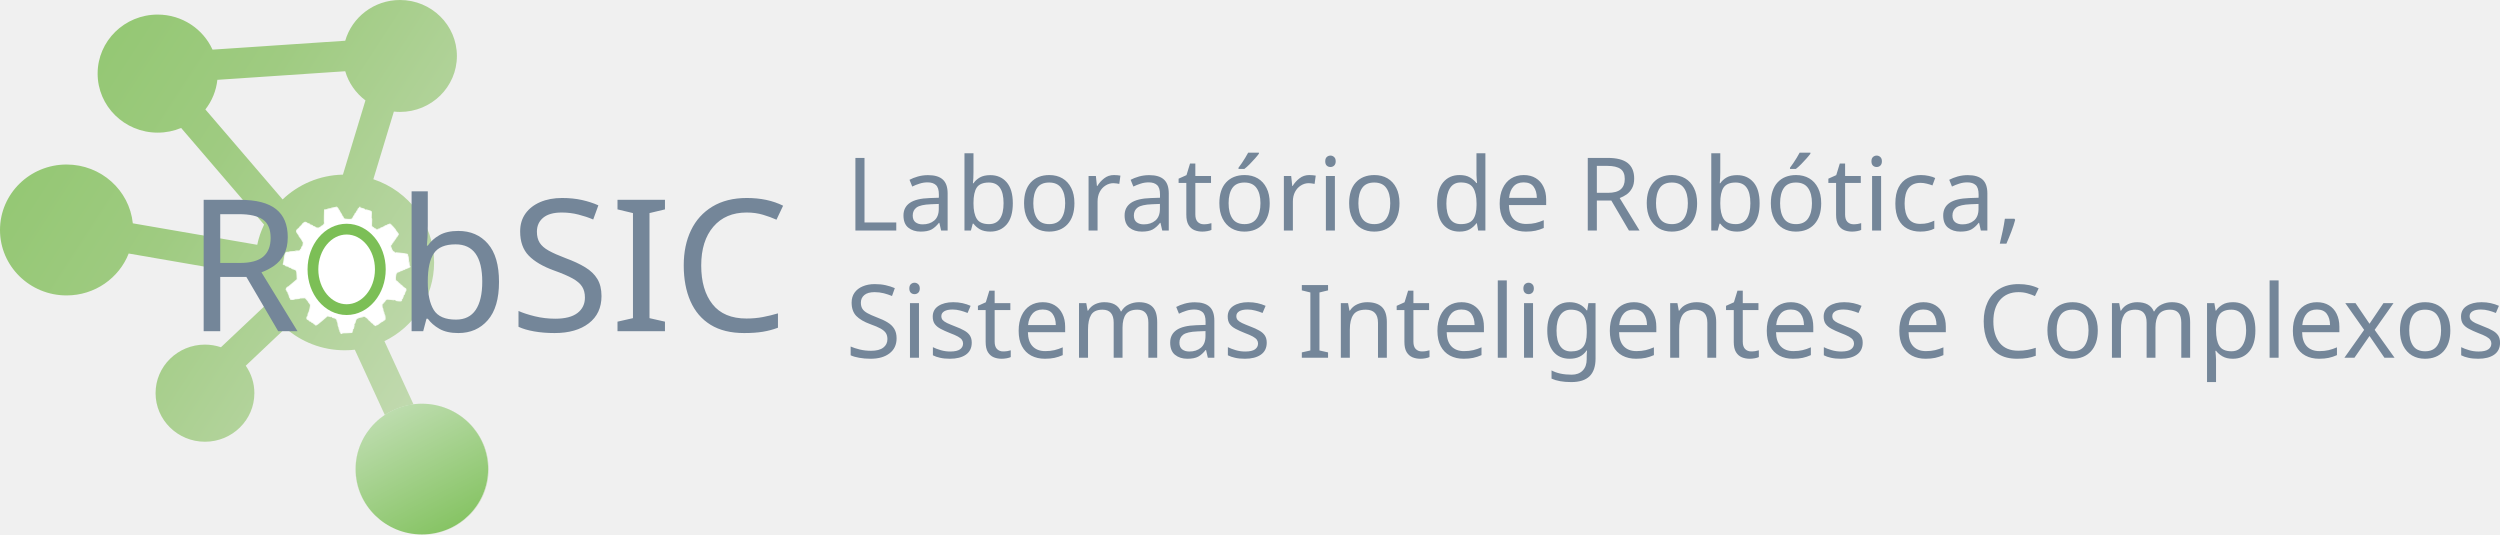
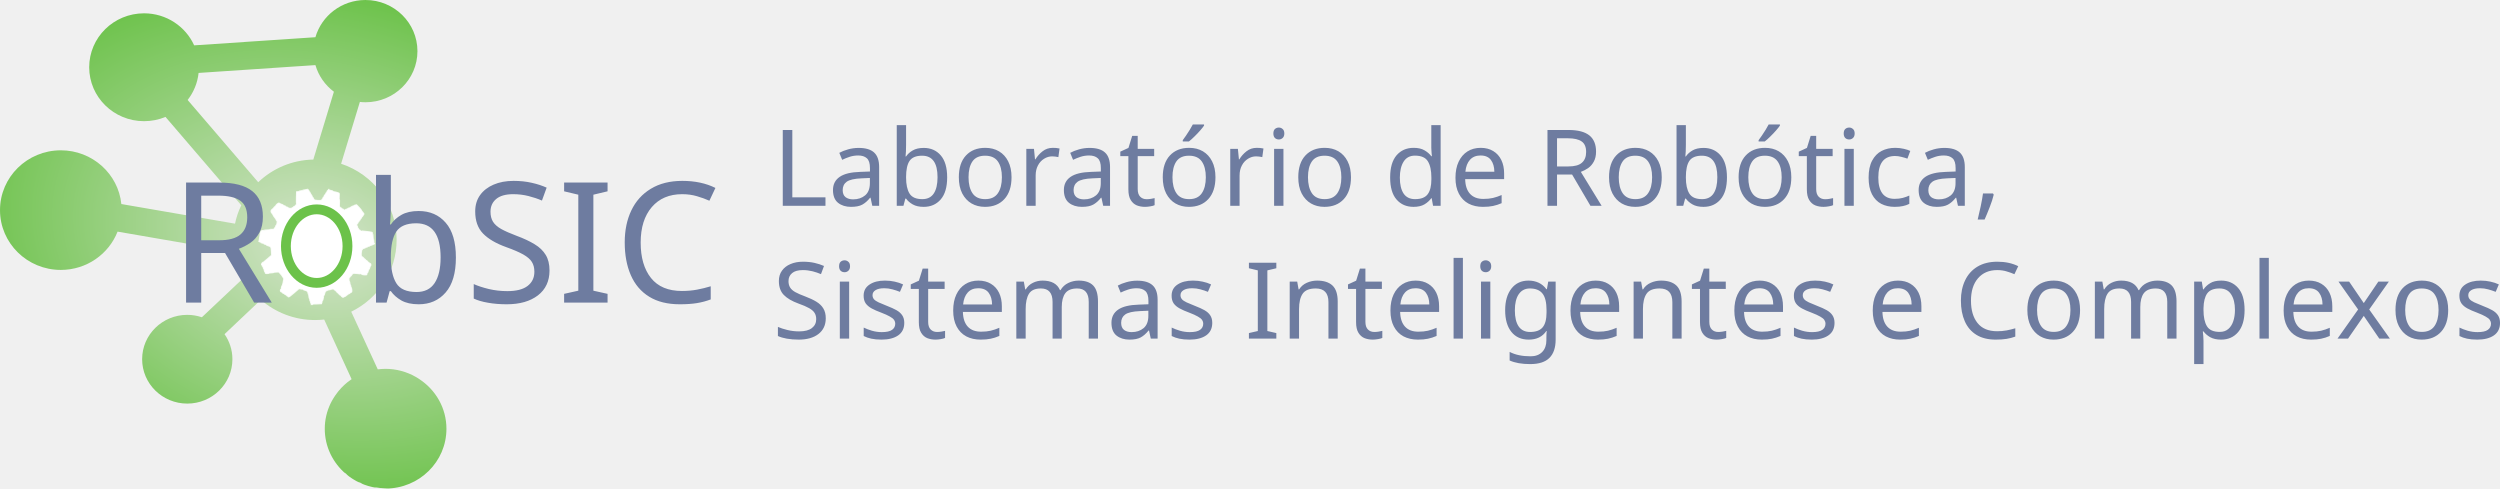
- <svg xmlns="http://www.w3.org/2000/svg" xmlns:xlink="http://www.w3.org/1999/xlink" width="485.561mm" height="103.858mm" viewBox="0 0 485.561 103.858" version="1.1" id="svg1219">
+ <svg xmlns="http://www.w3.org/2000/svg" xmlns:xlink="http://www.w3.org/1999/xlink" width="531.467mm" height="103.858mm" viewBox="0 0 531.467 103.858" version="1.1" id="svg1219">
  <defs id="defs1216">
-     <linearGradient xlink:href="#linearGradient906" id="linearGradient5483" x1="-33.486" y1="274.301" x2="562.018" y2="660.709" gradientUnits="userSpaceOnUse" spreadMethod="reflect" />
    <linearGradient id="linearGradient906">
      <stop style="stop-color:#7cbf56;stop-opacity:1;" offset="0" id="stop900" />
      <stop id="stop902" offset="0.5" style="stop-color:#9fcb81;stop-opacity:1;" />
      <stop style="stop-color:#d9e3cf;stop-opacity:1;" offset="1" id="stop904" />
    </linearGradient>
-     <linearGradient xlink:href="#linearGradient5497" id="linearGradient5503" x1="296.364" y1="392.091" x2="232.727" y2="273.909" gradientUnits="userSpaceOnUse" gradientTransform="matrix(1.033377,0,0,1.020416,141.8858,303.2454)" />
    <linearGradient id="linearGradient5497">
      <stop style="stop-color:#7cbf56;stop-opacity:1;" offset="0" id="stop5499" />
      <stop style="stop-color:#cee4c5;stop-opacity:1;" offset="1" id="stop5501" />
    </linearGradient>
+     <radialGradient xlink:href="#linearGradient911" id="radialGradient915" cx="387.734" cy="501.027" fx="387.734" fy="501.027" r="168.14" gradientTransform="matrix(0.07572303,-0.3111831,0.4417938,0.1075058,-128.2193,215.5089)" gradientUnits="userSpaceOnUse" />
+     <linearGradient id="linearGradient911">
+       <stop style="stop-color:#d6e4cd;stop-opacity:1;" offset="0" id="stop907" />
+       <stop style="stop-color:#6cc24a;stop-opacity:1;" offset="1" id="stop909" />
+     </linearGradient>
  </defs>
-   <g id="layer1" transform="translate(-54.83266,-96.57113)">
-     <g id="g7576">
-       <g id="g3244" transform="matrix(0.2822222,0,0,0.2822222,14.14086,7.243672)">
-         <path id="path2996" style="fill:url(#linearGradient5483);fill-opacity:1;stroke:none" d="m 419.464,316.515 c -17.933,0 -33.039,11.865 -37.687,28.032 l -91.344,6.125 c -6.434,-14.205 -20.912,-24.126 -37.751,-24.126 -22.816,0 -41.312,18.196 -41.312,40.626 0,22.429 18.496,40.626 41.312,40.626 5.739,0 11.191,-1.14 16.157,-3.219 l 57.094,66.531 c -2.118,4.359 -3.71,9.014 -4.719,13.874 l -85.626,-14.78 c -2.332,-22.73 -21.857,-40.468 -45.593,-40.468 -25.307,0 -45.813,20.184 -45.813,45.062 0,24.878 20.506,45.031 45.813,45.031 19.496,0 36.13,-11.973 42.75,-28.845 l 87.905,15.189 c 1.083,7.094 3.42,13.812 6.782,19.874 l -31.188,29.438 c -3.455,-1.162 -7.144,-1.813 -10.999,-1.813 -18.776,0 -34.001,14.948 -34.001,33.406 0,18.458 15.224,33.439 34.001,33.439 18.776,0 33.999,-14.981 33.999,-33.439 0,-7.002 -2.192,-13.504 -5.936,-18.875 l 27.374,-25.875 c 10.854,9.467 25.129,15.249 40.781,15.249 2.336,0 4.638,-0.126 6.907,-0.375 l 20.656,44.907 c -5.134,3.41 -9.467,7.863 -12.836,12.988 a 45.563,44.991 0 0 1 38.304,-20.63 45.563,44.991 0 0 1 1.99,0.048 c -0.613,-0.024 -1.214,-0.091 -1.833,-0.091 -1.988,0 -3.954,0.165 -5.876,0.406 l -20.032,-43.531 c 20.268,-9.883 34.188,-30.409 34.188,-54.157 0,-26.618 -17.503,-49.216 -41.812,-57.281 l 14.125,-46.562 c 1.388,0.146 2.791,0.249 4.219,0.249 21.634,0 39.157,-17.233 39.157,-38.5 0,-21.267 -17.523,-38.531 -39.157,-38.531 z m 17.021,277.998 c 0.134,0.005 0.267,0.014 0.401,0.02 a 45.563,44.991 0 0 0 -0.401,-0.02 z m 0.401,0.02 a 45.563,44.991 0 0 1 43.171,44.923 45.563,44.991 0 0 1 -45.562,44.991 45.563,44.991 0 0 1 -6.486,-0.458 c 2.175,0.311 4.381,0.526 6.643,0.526 25.307,0 45.811,-20.153 45.811,-45.031 0,-24.137 -19.316,-43.796 -43.577,-44.951 z m -8.877,89.456 a 45.563,44.991 0 0 1 -39.078,-44.533 45.563,44.991 0 0 1 7.202,-24.269 c -4.593,7.022 -7.324,15.335 -7.324,24.296 0,22.655 17.047,41.337 39.201,44.506 z M 396.133,615.187 c 0.02,-0.03 0.039,-0.061 0.059,-0.092 a 45.563,44.991 0 0 0 -0.059,0.092 z M 381.777,365.547 c 2.331,8.095 7.287,15.08 13.907,20.061 l -15.502,51.094 c -16.131,0.326 -30.716,6.78 -41.499,17.064 l -53.156,-61.937 c 4.484,-5.768 7.439,-12.767 8.249,-20.376 z m 1.062,104.905 c 15.78,0 28.563,14.043 28.563,31.375 0,17.332 -12.782,31.375 -28.563,31.375 -15.78,0 -28.594,-14.043 -28.594,-31.375 0,-17.332 12.814,-31.375 28.594,-31.375 z" />
-         <text id="text3125" y="544.456" x="272.061" style="font-style:normal;font-weight:normal;font-size:126.633px;line-height:125%;font-family:Sans;letter-spacing:0px;word-spacing:0px;fill:#748699;fill-opacity:1;stroke:none" xml:space="preserve">
-           <tspan y="544.456" x="272.061" id="tspan3127">R  bSIC</tspan>
+   <g id="layer1" transform="translate(-54.83261,-96.57131)">
+     <g id="g4131">
+       <g id="g4120">
+         <path id="path2996-3" style="fill:url(#radialGradient915);fill-opacity:1;stroke:none;stroke-width:0.282" d="m 132.523,96.572 c -5.061,0 -9.324,3.349 -10.636,7.911 l -25.779,1.729 c -1.816,-4.009 -5.902,-6.809 -10.654,-6.809 -6.439,0 -11.659,5.135 -11.659,11.465 0,6.33 5.22,11.465 11.659,11.465 1.62,0 3.158,-0.322 4.56,-0.908 l 16.113,18.777 c -0.598,1.23 -1.047,2.544 -1.332,3.916 l -24.165,-4.171 c -0.658,-6.415 -6.168,-11.421 -12.867,-11.421 -7.142,0 -12.929,5.696 -12.929,12.718 0,7.021 5.787,12.709 12.929,12.709 5.502,0 10.197,-3.379 12.065,-8.141 l 24.809,4.287 c 0.306,2.002 0.965,3.898 1.914,5.609 l -8.802,8.308 c -0.975,-0.328 -2.016,-0.512 -3.104,-0.512 -5.299,0 -9.596,4.219 -9.596,9.428 0,5.209 4.297,9.437 9.596,9.437 5.299,0 9.595,-4.228 9.595,-9.437 0,-1.976 -0.619,-3.811 -1.675,-5.327 l 7.726,-7.302 c 3.063,2.672 7.092,4.304 11.509,4.304 0.659,0 1.309,-0.035 1.949,-0.106 l 5.83,12.674 c -0.31,0.206 -0.605,0.432 -0.893,0.664 a 12.859,12.697 0 0 0 -0.656,0.565 12.859,12.697 0 0 0 -0.046,0.045 12.859,12.697 0 0 0 -0.098,0.097 c -0.156,0.149 -0.311,0.297 -0.459,0.454 a 12.859,12.697 0 0 0 -0.626,0.703 c -0.131,0.16 -0.251,0.329 -0.375,0.495 a 12.859,12.697 0 0 0 -1.344,2.201 12.859,12.697 0 0 0 -0.004,0.007 c -0.767,1.618 -1.204,3.415 -1.204,5.317 0,3.824 1.729,7.238 4.45,9.563 a 12.859,12.697 0 0 1 -0.253,-0.288 12.859,12.697 0 0 0 0.655,0.554 12.859,12.697 0 0 1 -0.354,-0.225 c 0.902,0.763 1.91,1.408 3.003,1.906 a 12.859,12.697 0 0 1 -0.356,-0.226 12.859,12.697 0 0 0 0.883,0.396 12.859,12.697 0 0 1 -0.442,-0.128 c 1.087,0.485 2.252,0.832 3.475,1.007 a 12.859,12.697 0 0 1 -0.482,-0.14 12.859,12.697 0 0 0 2.319,0.234 12.859,12.697 0 0 0 0.568,-0.04 12.859,12.697 0 0 1 -0.575,0.075 12.859,12.697 0 0 1 -1.83,-0.129 c 0.614,0.088 1.236,0.148 1.875,0.148 7.142,0 12.929,-5.688 12.929,-12.709 0,-4.43 -2.314,-8.315 -5.81,-10.587 a 12.859,12.697 0 0 0 -0.38,-0.243 c -0.104,-0.063 -0.207,-0.128 -0.313,-0.188 a 12.859,12.697 0 0 0 -6.463,-1.721 12.859,12.697 0 0 0 -1.63,0.115 l -5.644,-12.264 c 5.72,-2.789 9.649,-8.582 9.649,-15.284 0,-7.512 -4.94,-13.89 -11.8,-16.166 l 3.986,-13.141 c 0.392,0.041 0.788,0.07 1.191,0.07 6.106,0 11.051,-4.863 11.051,-10.865 0,-6.002 -4.945,-10.874 -11.051,-10.874 z m -1.063,102.702 c -0.029,-0.013 -0.057,-0.029 -0.086,-0.042 a 12.859,12.697 0 0 0 0.086,0.042 z m -3.089,-1.948 c -0.016,-0.014 -0.032,-0.028 -0.049,-0.042 a 12.859,12.697 0 0 0 0.049,0.042 z m -6.483,-86.916 c 0.658,2.284 2.057,4.256 3.925,5.662 l -4.375,14.42 c -4.552,0.092 -8.669,1.914 -11.712,4.816 L 94.723,117.827 c 1.265,-1.628 2.099,-3.603 2.328,-5.751 z m 0.3,29.606 c 4.454,0 8.061,3.963 8.061,8.855 0,4.892 -3.607,8.855 -8.061,8.855 -4.454,0 -8.07,-3.963 -8.07,-8.855 0,-4.892 3.616,-8.855 8.07,-8.855 z m 8.457,36.536 a 12.859,12.697 0 0 0 -0.066,0.035 12.859,12.697 0 0 1 0.066,-0.035 z m -6.728,11.096 a 12.859,12.697 0 0 0 -0.002,0.03 12.859,12.697 0 0 0 0.012,0.167 12.859,12.697 0 0 1 -0.019,-0.133 12.859,12.697 0 0 1 0.009,-0.065 z m 25.3,3.127 a 12.859,12.697 0 0 1 -0.071,0.321 12.859,12.697 0 0 0 0.071,-0.321 z m -24.818,0.315 a 12.859,12.697 0 0 0 0.14,0.439 12.859,12.697 0 0 1 -0.14,-0.439 z m 23.645,2.632 a 12.859,12.697 0 0 1 -0.299,0.541 12.859,12.697 0 0 0 0.299,-0.541 z m -22.231,0.563 a 12.859,12.697 0 0 0 0.381,0.573 12.859,12.697 0 0 1 -0.381,-0.573 z m 20.289,2.091 a 12.859,12.697 0 0 1 -0.563,0.556 12.859,12.697 0 0 0 0.563,-0.556 z m -2.618,2.113 a 12.859,12.697 0 0 1 -0.776,0.418 12.859,12.697 0 0 0 0.776,-0.418 z m -3.125,1.379 a 12.859,12.697 0 0 1 -0.874,0.188 12.859,12.697 0 0 0 0.874,-0.188 z" />
+         <text id="text3125" y="160.901" x="90.922" style="font-style:normal;font-weight:normal;font-size:35.739px;line-height:125%;font-family:Sans;letter-spacing:0px;word-spacing:0px;fill:#6e7ca0;fill-opacity:1;stroke:none;stroke-width:0.282" xml:space="preserve">
+           <tspan y="160.901" x="90.922" id="tspan3127" style="fill:#6e7ca0;fill-opacity:1;stroke-width:0.282">R  bSIC</tspan>
        </text>
-         <path id="path3963" d="m 378.77,545.51 c 0.016,-0.222 -0.086,-0.412 -0.227,-0.422 -0.141,-0.01 -0.305,-0.448 -0.364,-0.973 -0.059,-0.525 -0.215,-0.962 -0.346,-0.972 -0.131,-0.01 -0.217,-0.311 -0.191,-0.67 0.026,-0.359 -0.106,-0.832 -0.295,-1.051 -0.189,-0.219 -0.383,-1.033 -0.432,-1.808 -0.049,-0.775 -0.185,-1.417 -0.303,-1.426 -0.118,-0.009 -0.259,-0.418 -0.314,-0.91 -0.133,-1.181 -0.935,-1.932 -2.347,-2.198 -0.634,-0.119 -1.145,-0.312 -1.136,-0.429 0.009,-0.117 -0.753,-0.353 -1.693,-0.524 l -1.709,-0.312 -3.708,3.212 c -2.481,2.149 -3.861,3.168 -4.171,3.079 -0.255,-0.073 -0.455,-0.244 -0.445,-0.381 0.01,-0.137 -0.167,-0.263 -0.393,-0.28 -0.226,-0.017 -0.466,-0.209 -0.532,-0.428 -0.066,-0.219 -0.467,-0.501 -0.891,-0.628 -0.424,-0.127 -0.764,-0.332 -0.755,-0.456 0.009,-0.124 -0.34,-0.333 -0.777,-0.463 -0.436,-0.13 -0.785,-0.354 -0.774,-0.498 0.011,-0.144 -0.334,-0.415 -0.766,-0.602 -0.63,-0.273 -0.774,-0.496 -0.728,-1.121 0.032,-0.429 0.162,-0.772 0.289,-0.763 0.127,0.009 0.352,-0.603 0.499,-1.362 0.147,-0.758 0.377,-1.441 0.51,-1.516 0.27,-0.154 1.122,-3.502 1.217,-4.785 0.044,-0.591 -0.187,-1.106 -0.812,-1.81 -0.48,-0.541 -0.866,-1.077 -0.858,-1.192 0.008,-0.115 -0.459,-0.721 -1.038,-1.347 l -1.053,-1.139 -1.764,0.05 c -0.97,0.028 -1.835,0.144 -1.922,0.258 -0.087,0.115 -0.89,0.244 -1.786,0.287 -0.895,0.043 -1.695,0.165 -1.777,0.269 -0.082,0.105 -0.741,0.225 -1.464,0.268 -1.165,0.069 -1.327,0.015 -1.416,-0.468 -0.055,-0.3 -0.192,-0.553 -0.303,-0.561 -0.111,-0.008 -0.315,-0.571 -0.452,-1.25 -0.137,-0.679 -0.345,-1.242 -0.462,-1.25 -0.117,-0.009 -0.264,-0.374 -0.327,-0.812 -0.063,-0.438 -0.283,-0.876 -0.49,-0.974 -0.207,-0.097 -0.362,-0.362 -0.345,-0.589 0.017,-0.226 -0.091,-0.421 -0.238,-0.431 -0.432,-0.032 -0.234,-1.045 0.313,-1.595 0.277,-0.279 0.607,-0.499 0.733,-0.489 0.127,0.009 1.603,-1.161 3.28,-2.6 l 3.049,-2.617 -0.142,-2.89 c -0.166,-3.386 -0.394,-3.782 -2.52,-4.374 -0.795,-0.222 -1.438,-0.502 -1.429,-0.623 0.009,-0.121 -0.401,-0.33 -0.912,-0.466 -0.51,-0.135 -0.921,-0.34 -0.912,-0.454 0.008,-0.115 -0.523,-0.33 -1.181,-0.479 -0.658,-0.149 -1.189,-0.375 -1.179,-0.502 0.009,-0.127 -0.356,-0.342 -0.811,-0.478 -0.456,-0.136 -0.704,-0.316 -0.551,-0.4 0.152,-0.084 0.472,-1.655 0.71,-3.49 0.238,-1.835 0.532,-3.395 0.654,-3.465 0.122,-0.07 0.315,-0.334 0.429,-0.586 0.145,-0.318 0.499,-0.436 1.158,-0.387 0.522,0.039 0.957,-0.035 0.967,-0.164 0.01,-0.129 0.991,-0.247 2.182,-0.263 1.19,-0.016 2.173,-0.141 2.183,-0.279 0.01,-0.138 0.472,-0.218 1.027,-0.18 1.559,0.109 2.229,-0.107 2.456,-0.793 0.114,-0.345 0.302,-0.621 0.418,-0.613 0.115,0.009 0.318,-0.393 0.451,-0.893 0.132,-0.5 0.377,-0.943 0.543,-0.985 0.166,-0.042 0.41,-0.708 0.542,-1.48 0.204,-1.192 0.16,-1.491 -0.293,-1.98 -0.294,-0.317 -0.525,-0.688 -0.515,-0.825 0.01,-0.137 -0.313,-0.673 -0.718,-1.191 -1.284,-1.642 -1.483,-1.938 -1.466,-2.174 0.009,-0.127 -0.381,-0.721 -0.868,-1.32 -1.041,-1.281 -0.944,-2.03 0.393,-3.039 0.464,-0.35 0.851,-0.735 0.86,-0.855 0.009,-0.12 0.405,-0.546 0.881,-0.947 0.476,-0.401 0.873,-0.844 0.884,-0.986 0.01,-0.141 0.428,-0.61 0.928,-1.041 0.723,-0.623 1.049,-0.737 1.593,-0.557 0.376,0.124 0.739,0.325 0.805,0.445 0.067,0.12 0.569,0.336 1.116,0.479 0.547,0.143 0.986,0.37 0.976,0.504 -0.01,0.134 0.399,0.355 0.91,0.49 0.51,0.135 0.921,0.344 0.912,0.464 -0.009,0.12 0.371,0.332 0.844,0.472 0.473,0.14 0.924,0.374 1.004,0.522 0.258,0.479 2.217,0.743 2.667,0.359 0.227,-0.193 0.63,-0.416 0.896,-0.495 0.266,-0.079 0.493,-0.268 0.504,-0.421 0.011,-0.152 0.172,-0.268 0.357,-0.257 0.399,0.023 1.631,-1.047 1.661,-1.442 0.011,-0.152 0.176,-0.326 0.366,-0.387 0.253,-0.082 0.269,-0.177 0.058,-0.356 -0.179,-0.152 -0.24,-1.891 -0.162,-4.609 l 0.125,-4.365 0.984,-0.11 c 0.541,-0.061 0.992,-0.21 1.001,-0.333 0.009,-0.122 0.567,-0.264 1.239,-0.314 0.673,-0.051 1.23,-0.186 1.238,-0.301 0.009,-0.115 0.813,-0.307 1.788,-0.427 0.975,-0.12 1.78,-0.311 1.788,-0.425 0.008,-0.114 0.297,0.096 0.641,0.466 0.344,0.37 0.616,0.81 0.603,0.978 -0.012,0.168 0.078,0.313 0.201,0.322 0.123,0.009 0.37,0.362 0.55,0.784 0.346,0.814 0.422,0.942 1.185,2.021 0.267,0.377 0.474,0.835 0.46,1.019 -0.013,0.183 0.152,0.416 0.367,0.518 0.215,0.101 0.383,0.308 0.371,0.46 -0.011,0.151 0.221,0.598 0.516,0.993 0.493,0.659 0.719,0.731 2.79,0.884 2.338,0.173 3.314,-0.032 3.364,-0.707 0.016,-0.217 0.14,-0.386 0.277,-0.375 0.136,0.01 0.354,-0.339 0.484,-0.775 0.13,-0.436 0.338,-0.786 0.463,-0.777 0.124,0.009 0.335,-0.348 0.468,-0.795 0.133,-0.446 0.409,-0.862 0.614,-0.923 0.204,-0.062 0.475,-0.459 0.602,-0.883 0.127,-0.424 0.332,-0.764 0.456,-0.755 0.124,0.009 0.333,-0.34 0.463,-0.777 0.13,-0.436 0.352,-0.785 0.493,-0.774 0.141,0.01 0.386,-0.245 0.544,-0.568 0.2,-0.408 0.283,-0.451 0.272,-0.142 -0.012,0.341 0.36,0.517 1.583,0.752 0.879,0.168 1.592,0.401 1.584,0.516 -0.009,0.115 0.971,0.437 2.177,0.714 1.206,0.278 2.272,0.645 2.368,0.816 0.097,0.171 0.104,1.309 0.016,2.529 -0.094,1.297 -0.048,2.226 0.109,2.238 0.16,0.012 0.193,1.047 0.081,2.563 -0.168,2.27 -0.129,2.607 0.36,3.135 0.301,0.325 0.706,0.603 0.9,0.618 0.194,0.014 0.344,0.137 0.334,0.274 -0.01,0.136 0.339,0.354 0.775,0.484 0.436,0.13 0.785,0.348 0.775,0.484 -0.01,0.136 0.284,0.27 0.654,0.297 0.37,0.027 0.68,-0.062 0.69,-0.198 0.01,-0.136 0.377,-0.299 0.815,-0.362 0.438,-0.063 0.871,-0.272 0.962,-0.465 0.091,-0.193 0.542,-0.405 1.003,-0.471 0.461,-0.066 0.846,-0.232 0.856,-0.368 0.01,-0.136 0.204,-0.234 0.43,-0.217 0.226,0.017 0.491,-0.139 0.589,-0.345 0.097,-0.207 0.536,-0.427 0.974,-0.49 0.438,-0.063 0.804,-0.213 0.813,-0.333 0.009,-0.12 0.354,-0.277 0.766,-0.349 0.413,-0.072 0.837,-0.25 0.943,-0.397 0.187,-0.258 4.251,4.202 4.22,4.629 -0.009,0.115 0.182,0.416 0.424,0.668 0.849,0.888 1.342,1.755 1.081,1.903 -0.144,0.082 -0.463,0.529 -0.707,0.994 -0.245,0.465 -0.536,0.839 -0.648,0.831 -0.112,-0.008 -0.215,0.148 -0.23,0.347 -0.015,0.199 -0.289,0.623 -0.61,0.942 -0.321,0.319 -0.595,0.743 -0.61,0.942 -0.015,0.199 -0.145,0.353 -0.29,0.343 -0.145,-0.011 -0.362,0.277 -0.482,0.64 -0.12,0.363 -0.313,0.653 -0.429,0.644 -0.116,-0.009 -0.309,0.281 -0.429,0.644 -0.12,0.363 -0.337,0.651 -0.482,0.64 -0.145,-0.011 -0.295,0.404 -0.333,0.921 -0.038,0.517 0.042,0.949 0.178,0.959 0.136,0.01 0.3,0.387 0.365,0.838 0.065,0.451 0.221,0.827 0.347,0.836 0.126,0.009 0.288,0.264 0.36,0.567 0.072,0.302 0.42,0.645 0.773,0.762 0.353,0.117 0.634,0.32 0.624,0.452 -0.01,0.132 1.041,0.319 2.334,0.415 1.294,0.096 3.344,0.327 4.557,0.512 2.088,0.319 2.202,0.37 2.158,0.969 -0.026,0.348 0.062,0.64 0.195,0.65 0.133,0.01 0.264,0.871 0.291,1.913 0.028,1.043 0.147,1.903 0.265,1.912 0.118,0.009 0.246,0.748 0.283,1.643 0.052,1.251 0.17,1.636 0.512,1.666 0.244,0.021 0.005,0.211 -0.531,0.422 -0.536,0.211 -1.042,0.465 -1.126,0.565 -0.083,0.1 -0.489,0.24 -0.901,0.312 -0.413,0.072 -0.757,0.229 -0.766,0.349 -0.009,0.12 -0.385,0.271 -0.836,0.336 -0.451,0.065 -0.827,0.219 -0.836,0.344 -0.009,0.124 -0.385,0.279 -0.836,0.344 -0.451,0.065 -0.827,0.224 -0.837,0.354 -0.01,0.13 -0.512,0.346 -1.117,0.479 -0.604,0.133 -1.11,0.395 -1.124,0.581 -0.014,0.186 -0.17,0.375 -0.348,0.42 -0.386,0.098 -0.852,2.975 -0.701,4.323 0.071,0.631 0.291,1.022 0.66,1.17 0.305,0.122 0.848,0.571 1.208,0.999 0.36,0.427 0.857,0.872 1.104,0.988 0.247,0.116 0.44,0.337 0.429,0.489 -0.011,0.152 0.162,0.291 0.385,0.307 0.223,0.017 0.595,0.287 0.826,0.602 0.231,0.314 0.515,0.579 0.63,0.587 0.115,0.009 0.433,0.275 0.707,0.593 0.274,0.318 0.679,0.591 0.901,0.607 0.531,0.039 0.532,1.604 0.001,1.892 -0.12,0.065 -0.343,0.627 -0.494,1.247 -0.151,0.621 -0.366,1.122 -0.478,1.113 -0.111,-0.008 -0.411,0.639 -0.666,1.437 -0.255,0.799 -0.566,1.445 -0.69,1.436 -0.124,-0.009 -0.248,0.286 -0.276,0.655 -0.048,0.652 -0.105,0.668 -1.909,0.535 -1.023,-0.075 -1.891,-0.255 -1.93,-0.399 -0.039,-0.144 -1.459,-0.401 -3.156,-0.571 -2.858,-0.287 -3.131,-0.27 -3.706,0.226 -0.342,0.295 -0.716,0.773 -0.832,1.062 -0.116,0.29 -0.393,0.581 -0.615,0.648 -0.222,0.067 -0.417,0.294 -0.432,0.505 -0.016,0.211 -0.231,0.444 -0.478,0.518 -0.36,0.108 -0.443,0.41 -0.419,1.513 0.017,0.758 0.156,1.469 0.31,1.581 0.154,0.111 0.323,0.719 0.377,1.35 0.054,0.631 0.198,1.155 0.32,1.164 0.122,0.009 0.27,0.446 0.329,0.97 0.059,0.525 0.192,0.96 0.295,0.968 0.314,0.023 0.689,2.692 0.459,3.265 -0.118,0.295 -0.392,0.523 -0.608,0.507 -0.216,-0.016 -0.474,0.143 -0.573,0.353 -0.099,0.21 -0.422,0.44 -0.719,0.51 -0.475,0.113 -0.919,0.419 -2.831,1.948 -0.25,0.2 -0.587,0.354 -0.749,0.342 -0.162,-0.012 -0.498,0.154 -0.748,0.369 -0.249,0.215 -0.444,0.262 -0.432,0.103 0.012,-0.158 -0.159,-0.301 -0.38,-0.318 -0.221,-0.016 -0.534,-0.283 -0.697,-0.592 -0.163,-0.309 -0.439,-0.573 -0.614,-0.586 -0.175,-0.013 -0.654,-0.413 -1.065,-0.889 -0.411,-0.476 -0.848,-0.873 -0.971,-0.883 -0.123,-0.009 -0.538,-0.455 -0.922,-0.992 -0.384,-0.536 -0.983,-1.07 -1.33,-1.185 -0.347,-0.115 -0.623,-0.328 -0.612,-0.473 0.011,-0.145 -0.404,-0.295 -0.921,-0.333 -0.517,-0.038 -0.948,0.027 -0.957,0.146 -0.009,0.118 -0.753,0.311 -1.653,0.429 -0.901,0.118 -1.646,0.33 -1.657,0.472 -0.011,0.142 -0.174,0.247 -0.363,0.233 -0.637,-0.047 -1.381,1.012 -1.637,2.332 -0.14,0.721 -0.344,1.305 -0.454,1.297 -0.11,-0.008 -0.352,0.886 -0.538,1.987 -0.186,1.101 -0.433,1.995 -0.548,1.987 -0.116,-0.009 -0.313,0.473 -0.439,1.071 -0.126,0.598 -0.288,1.138 -0.362,1.202 -0.073,0.063 -1.57,0.105 -3.326,0.093 -2.013,-0.014 -3.24,0.091 -3.32,0.283 -0.186,0.446 -0.894,0.318 -0.859,-0.155 z m 6.925,-17.151 c 0.093,-0.123 0.75,-0.265 1.46,-0.317 0.71,-0.052 1.297,-0.183 1.305,-0.292 0.008,-0.109 0.752,-0.295 1.652,-0.413 0.901,-0.118 1.645,-0.321 1.655,-0.451 0.01,-0.13 0.376,-0.288 0.814,-0.351 0.438,-0.063 0.876,-0.283 0.974,-0.49 0.097,-0.207 0.362,-0.362 0.589,-0.345 0.226,0.017 0.421,-0.091 0.432,-0.238 0.011,-0.148 0.205,-0.255 0.431,-0.238 0.226,0.017 0.493,-0.141 0.591,-0.351 0.099,-0.21 0.442,-0.444 0.762,-0.52 0.542,-0.129 5.646,-4.352 5.671,-4.693 0.006,-0.085 0.273,-0.396 0.592,-0.692 0.319,-0.296 0.591,-0.683 0.604,-0.861 0.013,-0.178 0.21,-0.38 0.439,-0.449 0.228,-0.069 0.428,-0.31 0.445,-0.537 0.017,-0.226 0.142,-0.403 0.278,-0.393 0.136,0.01 0.354,-0.339 0.484,-0.775 0.13,-0.436 0.343,-0.786 0.472,-0.776 0.129,0.01 0.346,-0.4 0.481,-0.91 0.135,-0.51 0.34,-0.921 0.454,-0.912 0.115,0.008 0.33,-0.523 0.479,-1.181 0.149,-0.658 0.366,-1.189 0.482,-1.181 0.327,0.024 1.139,-4.1 1.337,-6.793 0.203,-2.758 0.045,-7.227 -0.263,-7.453 -0.113,-0.083 -0.258,-0.611 -0.321,-1.172 -0.063,-0.562 -0.212,-1.029 -0.332,-1.037 -0.12,-0.009 -0.27,-0.385 -0.335,-0.836 -0.065,-0.451 -0.219,-0.827 -0.344,-0.836 -0.124,-0.009 -0.279,-0.385 -0.344,-0.836 -0.065,-0.451 -0.216,-0.827 -0.336,-0.836 -0.12,-0.009 -0.272,-0.327 -0.339,-0.708 -0.066,-0.38 -0.341,-0.948 -0.612,-1.261 -0.27,-0.314 -0.48,-0.731 -0.465,-0.928 0.015,-0.197 -0.264,-0.542 -0.619,-0.767 -0.355,-0.225 -0.634,-0.558 -0.621,-0.74 0.03,-0.406 -2.349,-3.263 -2.741,-3.292 -0.156,-0.011 -0.541,-0.344 -0.856,-0.739 -0.315,-0.395 -0.706,-0.728 -0.869,-0.74 -0.163,-0.012 -0.407,-0.273 -0.544,-0.581 -0.136,-0.307 -0.425,-0.572 -0.642,-0.588 -0.217,-0.016 -0.386,-0.131 -0.377,-0.255 0.009,-0.124 -0.456,-0.407 -1.035,-0.628 -0.578,-0.221 -1.044,-0.504 -1.035,-0.63 0.009,-0.125 -0.401,-0.339 -0.911,-0.474 -0.51,-0.135 -0.92,-0.351 -0.911,-0.479 0.009,-0.128 -0.491,-0.357 -1.111,-0.508 -0.621,-0.151 -1.188,-0.386 -1.26,-0.521 -0.073,-0.135 -0.876,-0.379 -1.784,-0.543 -0.909,-0.163 -1.645,-0.401 -1.635,-0.528 0.009,-0.127 -1.556,-0.347 -3.478,-0.489 -1.922,-0.142 -3.502,-0.155 -3.512,-0.028 -0.009,0.127 -0.895,0.247 -1.968,0.267 -1.073,0.02 -2.024,0.139 -2.115,0.263 -0.09,0.124 -0.624,0.278 -1.185,0.341 -0.562,0.063 -1.029,0.212 -1.037,0.332 -0.009,0.12 -0.385,0.27 -0.836,0.335 -0.451,0.065 -0.827,0.213 -0.835,0.33 -0.009,0.117 -0.571,0.325 -1.25,0.462 -0.679,0.137 -1.243,0.358 -1.253,0.492 -0.01,0.133 -0.236,0.307 -0.502,0.387 -0.528,0.158 -0.741,0.294 -2.186,1.398 -1.626,1.241 -2.02,1.5 -2.51,1.648 -0.259,0.078 -0.485,0.322 -0.501,0.541 -0.016,0.219 -0.483,0.779 -1.038,1.243 -0.555,0.464 -1.015,0.928 -1.022,1.032 -0.008,0.103 -0.328,0.438 -0.712,0.745 -0.384,0.307 -0.807,0.887 -0.941,1.291 -0.134,0.403 -0.406,0.783 -0.605,0.843 -0.199,0.06 -0.466,0.456 -0.592,0.88 -0.127,0.424 -0.336,0.763 -0.465,0.754 -0.129,-0.01 -0.346,0.4 -0.481,0.91 -0.135,0.51 -0.343,0.921 -0.461,0.912 -0.118,-0.009 -0.339,0.492 -0.491,1.112 -0.151,0.621 -0.378,1.184 -0.503,1.251 -0.125,0.068 -0.489,1.642 -0.808,3.499 -0.447,2.595 -0.561,4.082 -0.496,6.428 0.047,1.679 0.187,3.128 0.312,3.221 0.125,0.093 0.267,0.811 0.315,1.595 0.048,0.784 0.195,1.433 0.326,1.443 0.131,0.01 0.292,0.326 0.357,0.702 0.065,0.376 0.217,0.692 0.337,0.701 0.12,0.009 0.271,0.385 0.336,0.836 0.065,0.451 0.219,0.827 0.344,0.836 0.124,0.009 0.28,0.394 0.346,0.855 0.066,0.461 0.285,0.916 0.487,1.011 0.202,0.095 0.355,0.343 0.339,0.55 -0.015,0.207 0.199,0.602 0.476,0.877 0.277,0.275 0.496,0.599 0.487,0.72 -0.024,0.322 3.876,4.81 4.2,4.834 0.152,0.011 0.417,0.257 0.59,0.545 0.173,0.289 0.58,0.631 0.905,0.761 0.325,0.13 0.583,0.339 0.574,0.465 -0.009,0.126 0.33,0.333 0.754,0.459 0.424,0.127 0.825,0.409 0.891,0.628 0.066,0.219 0.305,0.411 0.532,0.428 0.226,0.017 0.404,0.132 0.395,0.256 -0.009,0.124 0.667,0.441 1.502,0.703 0.835,0.263 1.581,0.584 1.657,0.713 0.076,0.13 0.759,0.356 1.517,0.503 0.758,0.147 1.372,0.365 1.363,0.484 -0.009,0.119 0.555,0.313 1.252,0.431 1.963,0.332 8.754,0.59 8.944,0.34 z" style="fill:#ffffff;fill-opacity:1;stroke:#ffffff;stroke-opacity:0.825" />
-         <ellipse ry="27.7" rx="23.194" cy="501.904" cx="382.737" id="path3965" style="fill:#ffffff;fill-opacity:1;stroke:#7cbf56;stroke-width:7.406;stroke-miterlimit:4;stroke-dasharray:none;stroke-opacity:1" />
-         <ellipse cy="639.333" cx="434.519" id="path5495" style="fill:url(#linearGradient5503);fill-opacity:1;stroke:none;stroke-width:1.027" rx="45.563" ry="44.991" />
+         <path id="path3963" d="m 121.038,161.199 c 0.005,-0.063 -0.024,-0.116 -0.064,-0.119 -0.04,-0.003 -0.086,-0.126 -0.103,-0.275 -0.017,-0.148 -0.06,-0.271 -0.098,-0.274 -0.037,-0.003 -0.061,-0.088 -0.054,-0.189 0.007,-0.101 -0.03,-0.235 -0.083,-0.297 -0.053,-0.062 -0.108,-0.291 -0.122,-0.51 -0.014,-0.219 -0.052,-0.4 -0.085,-0.402 -0.033,-0.003 -0.073,-0.118 -0.089,-0.257 -0.037,-0.333 -0.264,-0.545 -0.662,-0.62 -0.179,-0.034 -0.323,-0.088 -0.321,-0.121 0.003,-0.033 -0.213,-0.1 -0.478,-0.148 l -0.482,-0.088 -1.046,0.906 c -0.7,0.606 -1.09,0.894 -1.177,0.869 -0.072,-0.021 -0.128,-0.069 -0.126,-0.108 0.003,-0.039 -0.047,-0.074 -0.111,-0.079 -0.064,-0.005 -0.131,-0.059 -0.15,-0.121 -0.019,-0.062 -0.132,-0.141 -0.251,-0.177 -0.12,-0.036 -0.216,-0.094 -0.213,-0.129 0.003,-0.035 -0.096,-0.094 -0.219,-0.131 -0.123,-0.037 -0.221,-0.1 -0.218,-0.141 0.003,-0.041 -0.094,-0.117 -0.216,-0.17 -0.178,-0.077 -0.218,-0.14 -0.205,-0.316 0.009,-0.121 0.046,-0.218 0.082,-0.215 0.036,0.003 0.099,-0.17 0.141,-0.384 0.042,-0.214 0.106,-0.407 0.144,-0.428 0.076,-0.043 0.317,-0.988 0.343,-1.35 0.012,-0.167 -0.053,-0.312 -0.229,-0.511 -0.136,-0.153 -0.245,-0.304 -0.242,-0.336 0.002,-0.032 -0.129,-0.203 -0.293,-0.38 l -0.297,-0.321 -0.498,0.014 c -0.274,0.008 -0.518,0.041 -0.542,0.073 -0.025,0.032 -0.251,0.069 -0.504,0.081 -0.253,0.012 -0.478,0.046 -0.501,0.076 -0.023,0.029 -0.209,0.064 -0.413,0.076 -0.329,0.019 -0.374,0.004 -0.4,-0.132 -0.016,-0.085 -0.054,-0.156 -0.086,-0.158 -0.031,-0.002 -0.089,-0.161 -0.128,-0.353 -0.039,-0.192 -0.097,-0.35 -0.13,-0.353 -0.033,-0.003 -0.074,-0.106 -0.092,-0.229 -0.018,-0.124 -0.08,-0.247 -0.138,-0.275 -0.058,-0.028 -0.102,-0.102 -0.098,-0.166 0.005,-0.064 -0.026,-0.119 -0.067,-0.122 -0.122,-0.009 -0.066,-0.295 0.088,-0.45 0.078,-0.079 0.171,-0.141 0.207,-0.138 0.036,0.003 0.452,-0.328 0.926,-0.734 l 0.861,-0.739 -0.04,-0.816 c -0.047,-0.956 -0.111,-1.067 -0.711,-1.235 -0.224,-0.063 -0.406,-0.142 -0.403,-0.176 0.003,-0.034 -0.113,-0.093 -0.257,-0.131 -0.144,-0.038 -0.26,-0.096 -0.258,-0.128 0.002,-0.032 -0.148,-0.093 -0.333,-0.135 -0.186,-0.042 -0.335,-0.106 -0.333,-0.142 0.003,-0.036 -0.1,-0.097 -0.229,-0.135 -0.129,-0.038 -0.199,-0.089 -0.156,-0.113 0.043,-0.024 0.133,-0.467 0.2,-0.985 0.067,-0.518 0.15,-0.958 0.185,-0.978 0.034,-0.02 0.089,-0.094 0.121,-0.165 0.041,-0.09 0.141,-0.123 0.327,-0.109 0.147,0.011 0.27,-0.01 0.273,-0.046 0.003,-0.036 0.28,-0.07 0.616,-0.074 0.336,-0.004 0.613,-0.04 0.616,-0.079 0.003,-0.039 0.133,-0.062 0.29,-0.051 0.44,0.031 0.629,-0.03 0.693,-0.224 0.032,-0.098 0.085,-0.175 0.118,-0.173 0.033,0.003 0.09,-0.111 0.127,-0.252 0.037,-0.141 0.106,-0.266 0.153,-0.278 0.047,-0.012 0.116,-0.2 0.153,-0.418 0.058,-0.336 0.045,-0.421 -0.083,-0.559 -0.083,-0.089 -0.148,-0.194 -0.145,-0.233 0.003,-0.039 -0.088,-0.19 -0.203,-0.336 -0.362,-0.463 -0.419,-0.547 -0.414,-0.614 0.003,-0.036 -0.108,-0.204 -0.245,-0.373 -0.294,-0.362 -0.267,-0.573 0.111,-0.858 0.131,-0.099 0.24,-0.207 0.243,-0.241 0.003,-0.034 0.114,-0.154 0.249,-0.267 0.134,-0.113 0.246,-0.238 0.249,-0.278 0.003,-0.04 0.121,-0.172 0.262,-0.294 0.204,-0.176 0.296,-0.208 0.449,-0.157 0.106,0.035 0.208,0.092 0.227,0.126 0.019,0.034 0.161,0.095 0.315,0.135 0.154,0.04 0.278,0.104 0.276,0.142 -0.003,0.038 0.113,0.1 0.257,0.138 0.144,0.038 0.26,0.097 0.257,0.131 -0.003,0.034 0.105,0.094 0.238,0.133 0.133,0.039 0.261,0.106 0.283,0.147 0.073,0.135 0.626,0.21 0.753,0.101 0.064,-0.055 0.178,-0.117 0.253,-0.14 0.075,-0.022 0.139,-0.076 0.142,-0.119 0.003,-0.043 0.049,-0.076 0.101,-0.072 0.113,0.007 0.46,-0.295 0.469,-0.407 0.003,-0.043 0.05,-0.092 0.103,-0.109 0.071,-0.023 0.076,-0.05 0.017,-0.1 -0.051,-0.043 -0.068,-0.534 -0.046,-1.301 l 0.035,-1.232 0.278,-0.031 c 0.153,-0.017 0.28,-0.059 0.282,-0.094 0.003,-0.035 0.16,-0.074 0.35,-0.089 0.19,-0.014 0.347,-0.052 0.35,-0.085 0.003,-0.033 0.23,-0.087 0.505,-0.121 0.275,-0.034 0.502,-0.088 0.505,-0.12 0.002,-0.032 0.084,0.027 0.181,0.131 0.097,0.104 0.174,0.229 0.17,0.276 -0.004,0.047 0.022,0.088 0.057,0.091 0.035,0.003 0.105,0.102 0.155,0.221 0.098,0.23 0.119,0.266 0.335,0.57 0.075,0.106 0.134,0.236 0.13,0.287 -0.004,0.052 0.043,0.117 0.104,0.146 0.061,0.029 0.108,0.087 0.105,0.13 -0.003,0.043 0.062,0.169 0.146,0.28 0.139,0.186 0.203,0.206 0.787,0.249 0.66,0.049 0.935,-0.009 0.949,-0.2 0.005,-0.061 0.04,-0.109 0.078,-0.106 0.038,0.003 0.1,-0.096 0.137,-0.219 0.037,-0.123 0.096,-0.222 0.131,-0.219 0.035,0.003 0.095,-0.098 0.132,-0.224 0.038,-0.126 0.116,-0.243 0.173,-0.261 0.058,-0.017 0.134,-0.13 0.17,-0.249 0.036,-0.12 0.094,-0.216 0.129,-0.213 0.035,0.003 0.094,-0.096 0.131,-0.219 0.037,-0.123 0.099,-0.222 0.139,-0.219 0.04,0.003 0.109,-0.069 0.153,-0.16 0.057,-0.115 0.08,-0.127 0.077,-0.04 -0.003,0.096 0.102,0.146 0.447,0.212 0.248,0.048 0.449,0.113 0.447,0.146 -0.003,0.033 0.274,0.123 0.614,0.202 0.34,0.078 0.641,0.182 0.668,0.23 0.027,0.048 0.029,0.37 0.004,0.714 -0.026,0.366 -0.013,0.628 0.031,0.632 0.045,0.003 0.054,0.295 0.023,0.723 -0.047,0.641 -0.036,0.736 0.102,0.885 0.085,0.092 0.199,0.17 0.254,0.174 0.055,0.004 0.097,0.039 0.094,0.077 -0.003,0.038 0.096,0.1 0.219,0.137 0.123,0.037 0.222,0.098 0.219,0.137 -0.003,0.038 0.08,0.076 0.184,0.084 0.104,0.008 0.192,-0.017 0.195,-0.056 0.003,-0.038 0.106,-0.084 0.23,-0.102 0.124,-0.018 0.246,-0.077 0.272,-0.131 0.026,-0.054 0.153,-0.114 0.283,-0.133 0.13,-0.019 0.239,-0.065 0.242,-0.104 0.003,-0.038 0.057,-0.066 0.121,-0.061 0.064,0.005 0.139,-0.039 0.166,-0.098 0.028,-0.058 0.151,-0.121 0.275,-0.138 0.124,-0.018 0.227,-0.06 0.229,-0.094 0.003,-0.034 0.1,-0.078 0.216,-0.098 0.116,-0.02 0.236,-0.071 0.266,-0.112 0.053,-0.073 1.2,1.186 1.191,1.307 -0.003,0.033 0.051,0.117 0.12,0.189 0.239,0.251 0.379,0.495 0.305,0.537 -0.041,0.023 -0.131,0.149 -0.2,0.281 -0.069,0.131 -0.151,0.237 -0.183,0.234 -0.032,-0.002 -0.061,0.042 -0.065,0.098 -0.004,0.056 -0.082,0.176 -0.172,0.266 -0.091,0.09 -0.168,0.21 -0.172,0.266 -0.004,0.056 -0.041,0.1 -0.082,0.097 -0.041,-0.003 -0.102,0.078 -0.136,0.181 -0.034,0.102 -0.088,0.184 -0.121,0.182 -0.033,-0.003 -0.087,0.079 -0.121,0.182 -0.034,0.102 -0.095,0.184 -0.136,0.181 -0.041,-0.003 -0.083,0.114 -0.094,0.26 -0.011,0.146 0.012,0.268 0.05,0.271 0.038,0.003 0.085,0.109 0.103,0.236 0.018,0.127 0.062,0.233 0.098,0.236 0.036,0.003 0.081,0.075 0.102,0.16 0.02,0.085 0.118,0.182 0.218,0.215 0.1,0.033 0.179,0.09 0.176,0.128 -0.003,0.037 0.294,0.09 0.659,0.117 0.365,0.027 0.944,0.092 1.286,0.144 0.589,0.09 0.622,0.104 0.609,0.273 -0.007,0.098 0.018,0.181 0.055,0.183 0.037,0.003 0.074,0.246 0.082,0.54 0.008,0.294 0.041,0.537 0.075,0.539 0.033,0.003 0.069,0.211 0.08,0.464 0.015,0.353 0.048,0.462 0.144,0.47 0.069,0.006 0.001,0.06 -0.15,0.119 -0.151,0.059 -0.294,0.131 -0.318,0.159 -0.024,0.028 -0.138,0.068 -0.254,0.088 -0.116,0.02 -0.214,0.065 -0.216,0.098 -0.003,0.034 -0.109,0.076 -0.236,0.095 -0.127,0.018 -0.233,0.062 -0.236,0.097 -0.003,0.035 -0.109,0.079 -0.236,0.097 -0.127,0.018 -0.234,0.063 -0.236,0.1 -0.003,0.037 -0.145,0.098 -0.315,0.135 -0.171,0.038 -0.313,0.111 -0.317,0.164 -0.004,0.052 -0.048,0.106 -0.098,0.119 -0.109,0.028 -0.24,0.84 -0.198,1.22 0.02,0.178 0.082,0.288 0.186,0.33 0.086,0.034 0.239,0.161 0.341,0.282 0.102,0.121 0.242,0.246 0.312,0.279 0.07,0.033 0.124,0.095 0.121,0.138 -0.003,0.043 0.046,0.082 0.109,0.087 0.063,0.005 0.168,0.081 0.233,0.17 0.065,0.089 0.145,0.163 0.178,0.166 0.033,0.003 0.122,0.078 0.2,0.167 0.077,0.09 0.192,0.167 0.254,0.171 0.15,0.011 0.15,0.453 2.9e-4,0.534 -0.034,0.018 -0.097,0.177 -0.14,0.352 -0.043,0.175 -0.103,0.317 -0.135,0.314 -0.031,-0.002 -0.116,0.18 -0.188,0.406 -0.072,0.225 -0.16,0.408 -0.195,0.405 -0.035,-0.003 -0.07,0.081 -0.078,0.185 -0.014,0.184 -0.03,0.189 -0.539,0.151 -0.289,-0.021 -0.534,-0.072 -0.545,-0.113 -0.011,-0.041 -0.412,-0.113 -0.891,-0.161 -0.807,-0.081 -0.884,-0.076 -1.046,0.064 -0.096,0.083 -0.202,0.218 -0.235,0.3 -0.033,0.082 -0.111,0.164 -0.174,0.183 -0.063,0.019 -0.118,0.083 -0.122,0.142 -0.004,0.059 -0.065,0.125 -0.135,0.146 -0.102,0.031 -0.125,0.116 -0.118,0.427 0.005,0.214 0.044,0.415 0.087,0.446 0.043,0.031 0.091,0.203 0.106,0.381 0.015,0.178 0.056,0.326 0.09,0.329 0.035,0.003 0.076,0.126 0.093,0.274 0.017,0.148 0.054,0.271 0.083,0.273 0.089,0.007 0.195,0.76 0.13,0.922 -0.033,0.083 -0.111,0.148 -0.172,0.143 -0.061,-0.005 -0.134,0.04 -0.162,0.1 -0.028,0.059 -0.119,0.124 -0.203,0.144 -0.134,0.032 -0.259,0.118 -0.799,0.55 -0.071,0.057 -0.166,0.1 -0.211,0.097 -0.046,-0.003 -0.141,0.044 -0.211,0.104 -0.07,0.061 -0.125,0.074 -0.122,0.029 0.003,-0.045 -0.045,-0.085 -0.107,-0.09 -0.062,-0.005 -0.151,-0.08 -0.197,-0.167 -0.046,-0.087 -0.124,-0.162 -0.173,-0.165 -0.049,-0.004 -0.185,-0.117 -0.3,-0.251 -0.116,-0.134 -0.239,-0.246 -0.274,-0.249 -0.035,-0.003 -0.152,-0.129 -0.26,-0.28 -0.108,-0.151 -0.277,-0.302 -0.375,-0.334 -0.098,-0.033 -0.176,-0.092 -0.173,-0.133 0.003,-0.041 -0.114,-0.083 -0.26,-0.094 -0.146,-0.011 -0.268,0.008 -0.27,0.041 -0.003,0.033 -0.212,0.088 -0.467,0.121 -0.254,0.033 -0.465,0.093 -0.468,0.133 -0.003,0.04 -0.049,0.07 -0.102,0.066 -0.18,-0.013 -0.39,0.286 -0.462,0.658 -0.04,0.204 -0.097,0.368 -0.128,0.366 -0.031,-0.002 -0.099,0.25 -0.152,0.561 -0.052,0.311 -0.122,0.563 -0.155,0.561 -0.033,-0.003 -0.088,0.134 -0.124,0.302 -0.035,0.169 -0.081,0.321 -0.102,0.339 -0.021,0.018 -0.443,0.03 -0.939,0.026 -0.568,-0.004 -0.914,0.026 -0.937,0.08 -0.052,0.126 -0.252,0.09 -0.242,-0.044 z m 1.954,-4.84 c 0.026,-0.035 0.212,-0.075 0.412,-0.089 0.2,-0.015 0.366,-0.052 0.368,-0.083 0.002,-0.031 0.212,-0.083 0.466,-0.116 0.254,-0.033 0.464,-0.09 0.467,-0.127 0.003,-0.037 0.106,-0.081 0.23,-0.099 0.124,-0.018 0.247,-0.08 0.275,-0.138 0.028,-0.058 0.102,-0.102 0.166,-0.098 0.064,0.005 0.119,-0.026 0.122,-0.067 0.003,-0.042 0.058,-0.072 0.122,-0.067 0.064,0.005 0.139,-0.04 0.167,-0.099 0.028,-0.059 0.125,-0.125 0.215,-0.147 0.153,-0.036 1.593,-1.228 1.6,-1.324 0.002,-0.024 0.077,-0.112 0.167,-0.195 0.09,-0.083 0.167,-0.193 0.171,-0.243 0.004,-0.05 0.059,-0.107 0.124,-0.127 0.064,-0.019 0.121,-0.087 0.126,-0.151 0.005,-0.064 0.04,-0.114 0.078,-0.111 0.038,0.003 0.1,-0.096 0.137,-0.219 0.037,-0.123 0.097,-0.222 0.133,-0.219 0.036,0.003 0.098,-0.113 0.136,-0.257 0.038,-0.144 0.096,-0.26 0.128,-0.258 0.032,0.002 0.093,-0.148 0.135,-0.333 0.042,-0.186 0.103,-0.336 0.136,-0.333 0.092,0.007 0.321,-1.157 0.377,-1.917 0.057,-0.778 0.013,-2.04 -0.074,-2.103 -0.032,-0.024 -0.073,-0.172 -0.09,-0.331 -0.018,-0.159 -0.06,-0.29 -0.094,-0.293 -0.034,-0.003 -0.076,-0.109 -0.095,-0.236 -0.018,-0.127 -0.062,-0.233 -0.097,-0.236 -0.035,-0.003 -0.079,-0.109 -0.097,-0.236 -0.018,-0.127 -0.061,-0.233 -0.095,-0.236 -0.034,-0.003 -0.077,-0.092 -0.096,-0.2 -0.019,-0.107 -0.096,-0.268 -0.173,-0.356 -0.076,-0.088 -0.135,-0.206 -0.131,-0.262 0.004,-0.056 -0.074,-0.153 -0.175,-0.216 -0.1,-0.064 -0.179,-0.158 -0.175,-0.209 0.008,-0.115 -0.663,-0.921 -0.774,-0.929 -0.044,-0.003 -0.153,-0.097 -0.242,-0.209 -0.089,-0.111 -0.199,-0.205 -0.245,-0.209 -0.046,-0.003 -0.115,-0.077 -0.153,-0.164 -0.038,-0.087 -0.12,-0.161 -0.181,-0.166 -0.061,-0.005 -0.109,-0.037 -0.106,-0.072 0.003,-0.035 -0.129,-0.115 -0.292,-0.177 -0.163,-0.062 -0.295,-0.142 -0.292,-0.178 0.003,-0.035 -0.113,-0.096 -0.257,-0.134 -0.144,-0.038 -0.26,-0.099 -0.257,-0.135 0.003,-0.036 -0.138,-0.101 -0.314,-0.143 -0.175,-0.043 -0.335,-0.109 -0.356,-0.147 -0.021,-0.038 -0.247,-0.107 -0.504,-0.153 -0.256,-0.046 -0.464,-0.113 -0.461,-0.149 0.003,-0.036 -0.439,-0.098 -0.981,-0.138 -0.542,-0.04 -0.988,-0.044 -0.991,-0.008 -0.003,0.036 -0.253,0.07 -0.555,0.075 -0.303,0.006 -0.571,0.039 -0.597,0.074 -0.025,0.035 -0.176,0.078 -0.335,0.096 -0.159,0.018 -0.29,0.06 -0.293,0.094 -0.003,0.034 -0.109,0.076 -0.236,0.095 -0.127,0.018 -0.233,0.06 -0.236,0.093 -0.003,0.033 -0.161,0.092 -0.353,0.13 -0.192,0.039 -0.351,0.101 -0.353,0.139 -0.003,0.038 -0.067,0.087 -0.142,0.109 -0.149,0.045 -0.209,0.083 -0.617,0.394 -0.459,0.35 -0.57,0.423 -0.708,0.465 -0.073,0.022 -0.137,0.091 -0.141,0.153 -0.005,0.062 -0.136,0.22 -0.293,0.351 -0.157,0.131 -0.286,0.262 -0.288,0.291 -0.002,0.029 -0.093,0.124 -0.201,0.21 -0.108,0.086 -0.228,0.25 -0.266,0.364 -0.038,0.114 -0.115,0.221 -0.171,0.238 -0.056,0.017 -0.131,0.129 -0.167,0.248 -0.036,0.12 -0.095,0.215 -0.131,0.213 -0.036,-0.003 -0.098,0.113 -0.136,0.257 -0.038,0.144 -0.097,0.26 -0.13,0.257 -0.033,-0.003 -0.096,0.139 -0.138,0.314 -0.043,0.175 -0.107,0.334 -0.142,0.353 -0.035,0.019 -0.138,0.463 -0.228,0.987 -0.126,0.732 -0.158,1.152 -0.14,1.814 0.013,0.474 0.053,0.883 0.088,0.909 0.035,0.026 0.075,0.229 0.089,0.45 0.014,0.221 0.055,0.405 0.092,0.407 0.037,0.003 0.082,0.092 0.101,0.198 0.018,0.106 0.061,0.195 0.095,0.198 0.034,0.003 0.076,0.109 0.095,0.236 0.018,0.127 0.062,0.233 0.097,0.236 0.035,0.003 0.079,0.111 0.098,0.241 0.019,0.13 0.081,0.258 0.138,0.285 0.057,0.027 0.1,0.097 0.096,0.155 -0.004,0.059 0.056,0.17 0.134,0.248 0.078,0.078 0.14,0.169 0.138,0.203 -0.007,0.091 1.094,1.358 1.185,1.364 0.043,0.003 0.118,0.072 0.167,0.154 0.049,0.082 0.164,0.178 0.255,0.215 0.092,0.037 0.165,0.096 0.162,0.131 -0.003,0.036 0.093,0.094 0.213,0.13 0.12,0.036 0.233,0.115 0.251,0.177 0.019,0.062 0.086,0.116 0.15,0.121 0.064,0.005 0.114,0.037 0.111,0.072 -0.003,0.035 0.188,0.124 0.424,0.198 0.236,0.074 0.446,0.165 0.468,0.201 0.021,0.037 0.214,0.101 0.428,0.142 0.214,0.042 0.387,0.103 0.385,0.137 -0.003,0.034 0.157,0.088 0.353,0.122 0.554,0.094 2.471,0.166 2.524,0.096 z" style="fill:#ffffff;fill-opacity:1;stroke:#ffffff;stroke-width:0.282;stroke-opacity:0.825" />
+         <ellipse ry="7.818" rx="6.546" cy="148.892" cx="122.158" id="path3965" style="fill:#ffffff;fill-opacity:1;stroke:#6cc24a;stroke-width:2.09;stroke-miterlimit:4;stroke-dasharray:none;stroke-opacity:1" />
      </g>
-       <text xml:space="preserve" style="font-style:normal;font-variant:normal;font-weight:normal;font-stretch:normal;font-size:19.756px;line-height:0%;font-family:sans-serif;-inkscape-font-specification:'sans-serif, Normal';font-variant-ligatures:normal;font-variant-caps:normal;font-variant-numeric:normal;font-variant-east-asian:normal;letter-spacing:0px;word-spacing:0px;fill:#748699;fill-opacity:1;stroke:none;stroke-width:0.265" x="219.049" y="141.348" id="text5505">
-         <tspan id="tspan5507" x="219.049" y="141.348" style="font-style:normal;font-variant:normal;font-weight:normal;font-stretch:normal;font-size:19.756px;line-height:1.25;font-family:sans-serif;-inkscape-font-specification:'sans-serif, Normal';font-variant-ligatures:normal;font-variant-caps:normal;font-variant-numeric:normal;font-variant-east-asian:normal;fill:#748699;fill-opacity:1;stroke-width:0.265">Laboratório de Robótica,</tspan>
-         <tspan x="219.049" y="166.043" style="font-style:normal;font-variant:normal;font-weight:normal;font-stretch:normal;font-size:19.756px;line-height:1.25;font-family:sans-serif;-inkscape-font-specification:'sans-serif, Normal';font-variant-ligatures:normal;font-variant-caps:normal;font-variant-numeric:normal;font-variant-east-asian:normal;fill:#748699;fill-opacity:1;stroke-width:0.265" id="tspan7564">Sistemas Inteligentes e Complexos</tspan>
+       <text xml:space="preserve" style="font-style:normal;font-variant:normal;font-weight:normal;font-stretch:normal;font-size:22.578px;line-height:0%;font-family:sans-serif;-inkscape-font-specification:'sans-serif, Normal';font-variant-ligatures:normal;font-variant-caps:normal;font-variant-numeric:normal;font-variant-east-asian:normal;letter-spacing:0px;word-spacing:0px;fill:#6e7ca0;fill-opacity:1;stroke:none;stroke-width:0.265" x="219.049" y="140.327" id="text5505">
+         <tspan id="tspan5507" x="219.049" y="140.327" style="font-style:normal;font-variant:normal;font-weight:normal;font-stretch:normal;font-size:22.578px;line-height:1.25;font-family:sans-serif;-inkscape-font-specification:'sans-serif, Normal';font-variant-ligatures:normal;font-variant-caps:normal;font-variant-numeric:normal;font-variant-east-asian:normal;fill:#6e7ca0;fill-opacity:1;stroke-width:0.265">Laboratório de Robótica,</tspan>
+         <tspan x="219.049" y="168.549" style="font-style:normal;font-variant:normal;font-weight:normal;font-stretch:normal;font-size:22.578px;line-height:1.25;font-family:sans-serif;-inkscape-font-specification:'sans-serif, Normal';font-variant-ligatures:normal;font-variant-caps:normal;font-variant-numeric:normal;font-variant-east-asian:normal;fill:#6e7ca0;fill-opacity:1;stroke-width:0.265" id="tspan7564">Sistemas Inteligentes e Complexos</tspan>
      </text>
    </g>
  </g>
</svg>
